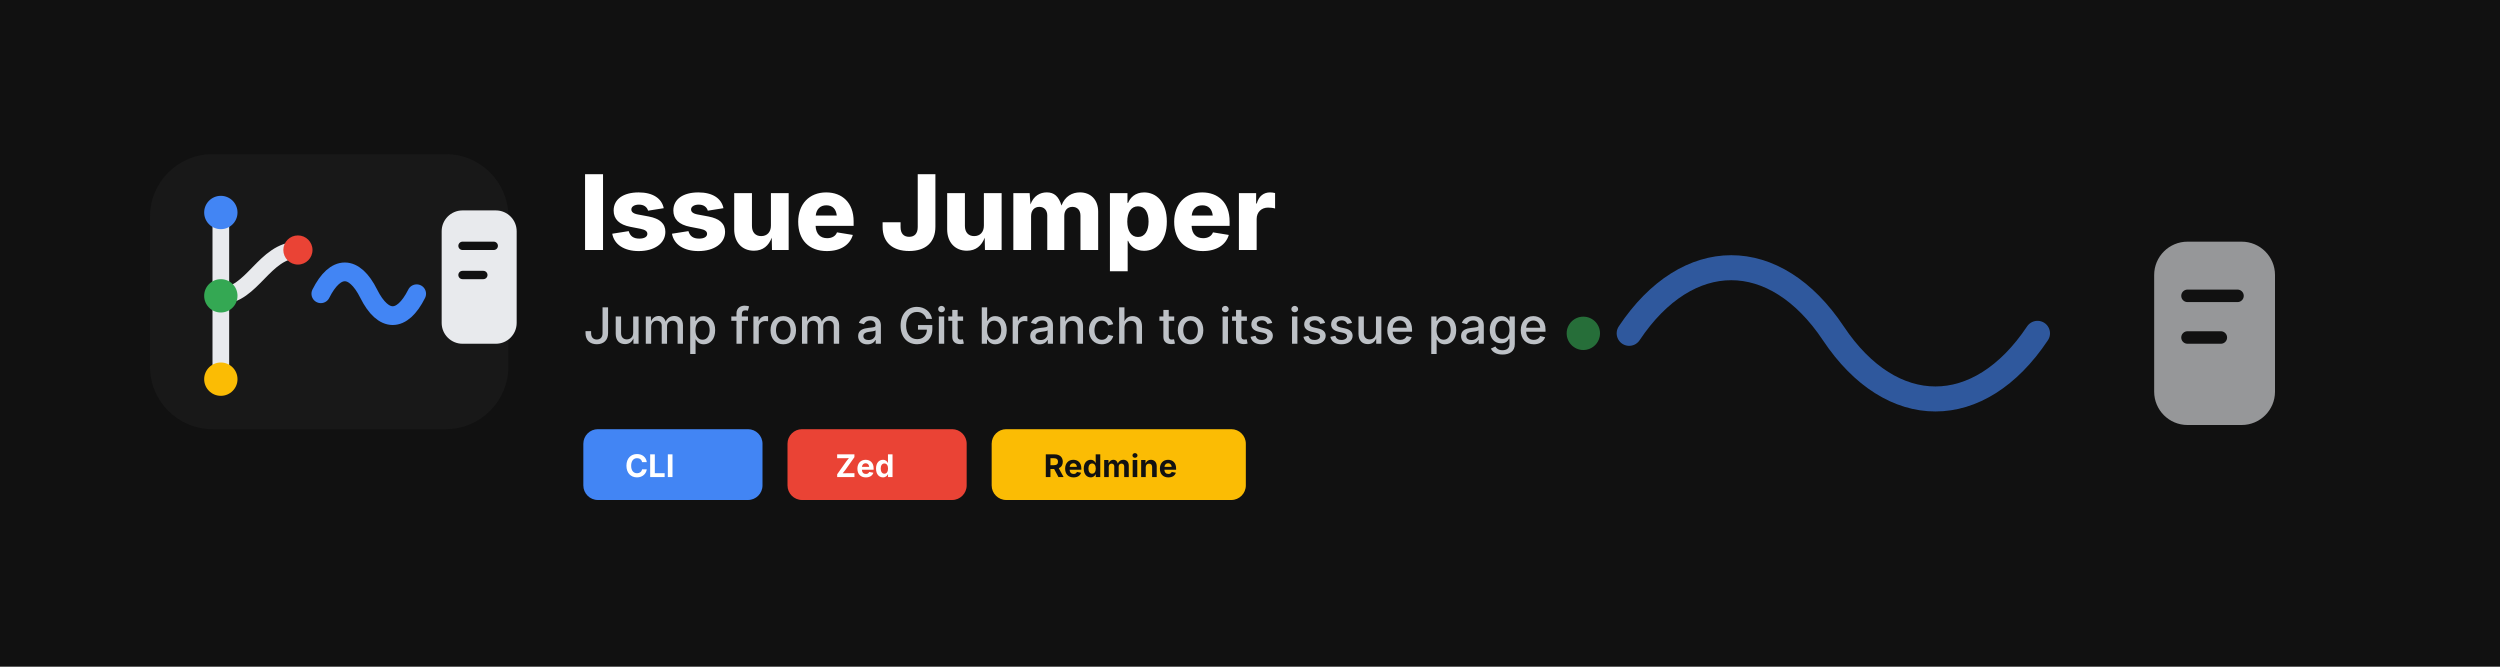
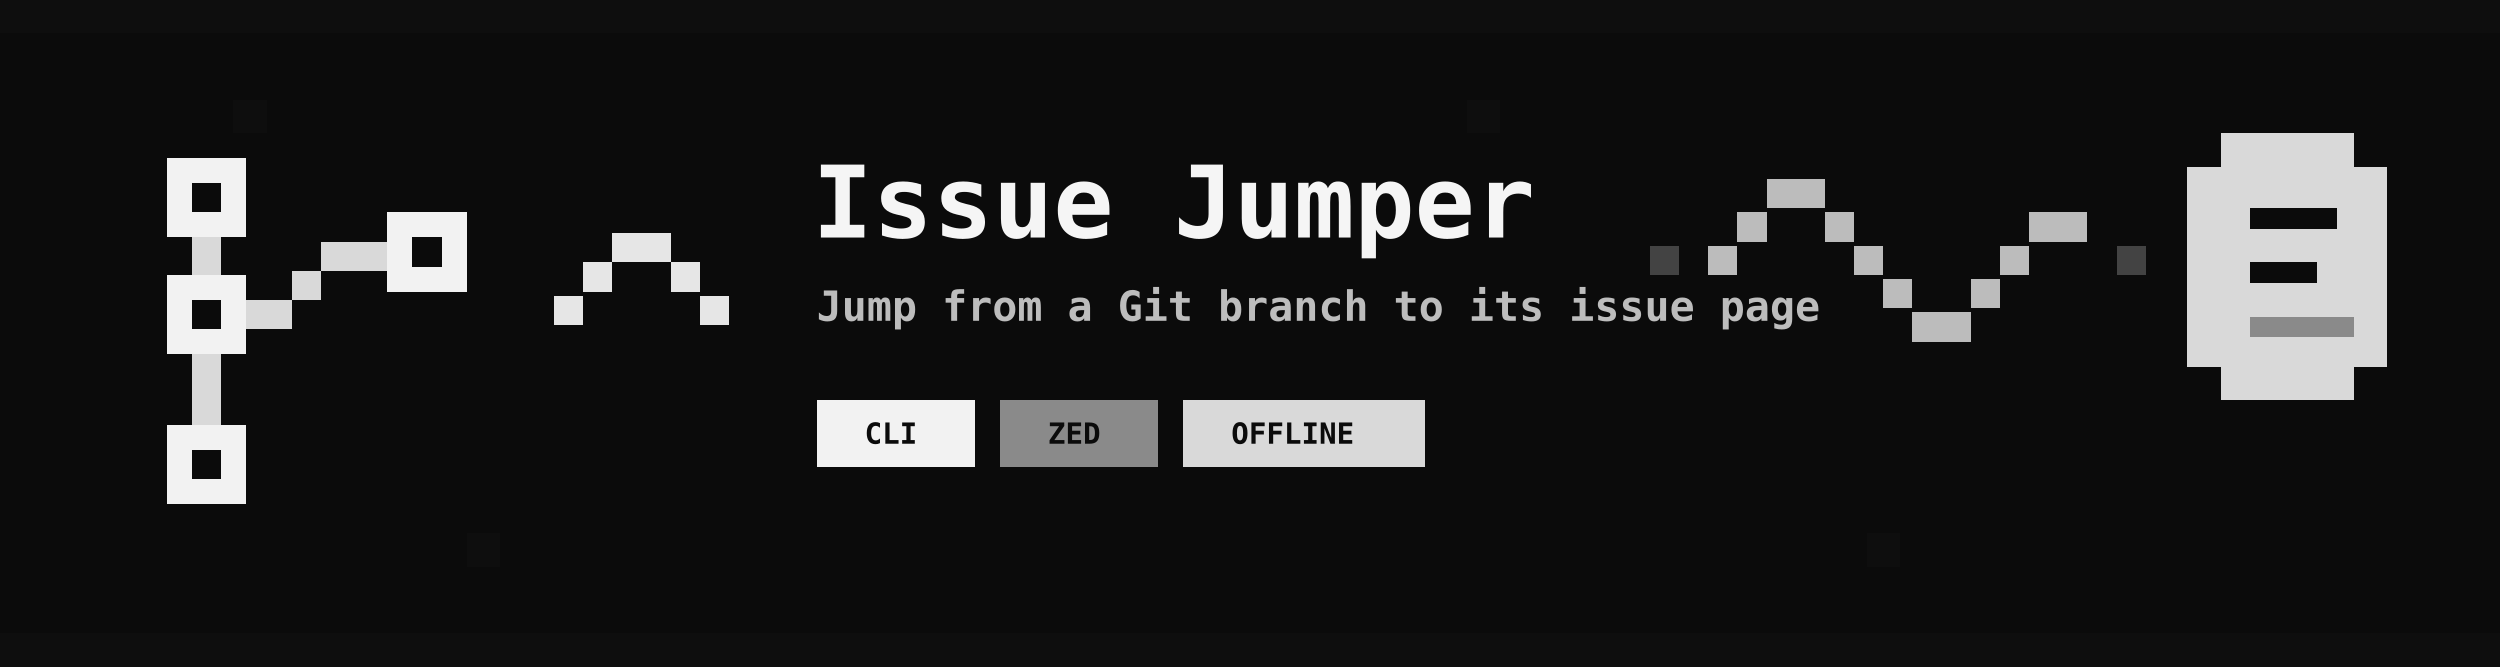
- <svg xmlns="http://www.w3.org/2000/svg" width="1200" height="320" viewBox="0 0 1200 320" role="img" aria-labelledby="title desc">
-   <rect width="1200" height="320" fill="#111111" />
-   <rect x="72" y="74" width="172" height="132" rx="30" fill="#181818" />
-   <path d="M106 102v80" fill="none" stroke="#E8EAED" stroke-width="8" stroke-linecap="round" />
-   <path d="M106 142c15 0 21-22 37-22" fill="none" stroke="#E8EAED" stroke-width="8" stroke-linecap="round" />
-   <circle cx="106" cy="102" r="8" fill="#4285F4" />
-   <circle cx="106" cy="142" r="8" fill="#34A853" />
-   <circle cx="106" cy="182" r="8" fill="#FBBC04" />
-   <circle cx="143" cy="120" r="7" fill="#EA4335" />
-   <path d="M154 141c7-14 16-14 23 0s16 14 23 0" fill="none" stroke="#4285F4" stroke-width="9" stroke-linecap="round" />
-   <rect x="212" y="101" width="36" height="64" rx="10" fill="#E8EAED" />
-   <path d="M222 118h15M222 132h10" stroke="#111111" stroke-width="4" stroke-linecap="round" />
-   <text x="278" y="120" fill="#FFFFFF" font-family="Inter, ui-sans-serif, system-ui, -apple-system, BlinkMacSystemFont, Segoe UI, sans-serif" font-size="50" font-weight="800">Issue Jumper</text>
-   <text x="280" y="165" fill="#BDC1C6" font-family="Inter, ui-sans-serif, system-ui, -apple-system, BlinkMacSystemFont, Segoe UI, sans-serif" font-size="24" font-weight="500">Jump from a Git branch to its issue page</text>
-   <rect x="280" y="206" width="86" height="34" rx="7" fill="#4285F4" />
-   <text x="300" y="229" fill="#FFFFFF" font-family="Inter, ui-sans-serif, system-ui, -apple-system, BlinkMacSystemFont, Segoe UI, sans-serif" font-size="15" font-weight="700">CLI</text>
-   <rect x="378" y="206" width="86" height="34" rx="7" fill="#EA4335" />
-   <text x="401" y="229" fill="#FFFFFF" font-family="Inter, ui-sans-serif, system-ui, -apple-system, BlinkMacSystemFont, Segoe UI, sans-serif" font-size="15" font-weight="700">Zed</text>
-   <rect x="476" y="206" width="122" height="34" rx="7" fill="#FBBC04" />
-   <text x="501" y="229" fill="#111111" font-family="Inter, ui-sans-serif, system-ui, -apple-system, BlinkMacSystemFont, Segoe UI, sans-serif" font-size="15" font-weight="700">Redmine</text>
-   <g opacity=".62">
-     <circle cx="760" cy="160" r="8" fill="#34A853" />
-     <path d="M782 160c28-42 70-42 98 0s70 42 98 0" fill="none" stroke="#4285F4" stroke-width="12" stroke-linecap="round" />
-     <rect x="1034" y="116" width="58" height="88" rx="16" fill="#E8EAED" />
-     <path d="M1050 142h24M1050 162h16" stroke="#111111" stroke-width="6" stroke-linecap="round" />
+ <svg xmlns="http://www.w3.org/2000/svg" width="1200" height="320" viewBox="0 0 1200 320" role="img" aria-labelledby="title desc" shape-rendering="crispEdges">
+   <rect width="1200" height="320" fill="#080808" />
+   <path d="M0 0h1200v320H0z" fill="#0B0B0B" />
+   <g opacity=".34" fill="#151515">
+     <rect x="0" y="0" width="1200" height="16" />
+     <rect x="0" y="304" width="1200" height="16" />
+     <rect x="112" y="48" width="16" height="16" />
+     <rect x="224" y="256" width="16" height="16" />
+     <rect x="704" y="48" width="16" height="16" />
+     <rect x="896" y="256" width="16" height="16" />
+     <rect x="1088" y="80" width="16" height="16" />
+   </g>
+   <g fill="#D9D9D9">
+     <rect x="92" y="88" width="14" height="128" />
+     <rect x="106" y="144" width="34" height="14" />
+     <rect x="140" y="130" width="14" height="14" />
+     <rect x="154" y="116" width="46" height="14" />
+   </g>
+   <g fill="#F2F2F2">
+     <rect x="80" y="76" width="38" height="38" />
+     <rect x="80" y="132" width="38" height="38" />
+     <rect x="80" y="204" width="38" height="38" />
+     <rect x="186" y="102" width="38" height="38" />
+   </g>
+   <g fill="#0B0B0B">
+     <rect x="92" y="88" width="14" height="14" />
+     <rect x="92" y="144" width="14" height="14" />
+     <rect x="92" y="216" width="14" height="14" />
+     <rect x="198" y="114" width="14" height="14" />
+   </g>
+   <g fill="#E6E6E6">
+     <rect x="266" y="142" width="14" height="14" />
+     <rect x="280" y="126" width="14" height="14" />
+     <rect x="294" y="112" width="14" height="14" />
+     <rect x="308" y="112" width="14" height="14" />
+     <rect x="322" y="126" width="14" height="14" />
+     <rect x="336" y="142" width="14" height="14" />
+   </g>
+   <text x="390" y="114" fill="#F5F5F5" font-family="ui-monospace, SFMono-Regular, Menlo, Consolas, monospace" font-size="48" font-weight="800">Issue Jumper</text>
+   <text x="392" y="154" fill="#BDBDBD" font-family="ui-monospace, SFMono-Regular, Menlo, Consolas, monospace" font-size="20" font-weight="600">Jump from a Git branch to its issue page</text>
+   <g font-family="ui-monospace, SFMono-Regular, Menlo, Consolas, monospace" font-size="14" font-weight="800">
+     <rect x="392" y="192" width="76" height="32" fill="#F2F2F2" />
+     <text x="415" y="213" fill="#0B0B0B">CLI</text>
+     <rect x="480" y="192" width="76" height="32" fill="#8A8A8A" />
+     <text x="503" y="213" fill="#0B0B0B">ZED</text>
+     <rect x="568" y="192" width="116" height="32" fill="#D9D9D9" />
+     <text x="591" y="213" fill="#0B0B0B">OFFLINE</text>
+   </g>
+   <g opacity=".9" fill="#CFCFCF">
+     <rect x="820" y="118" width="14" height="14" />
+     <rect x="834" y="102" width="14" height="14" />
+     <rect x="848" y="86" width="14" height="14" />
+     <rect x="862" y="86" width="14" height="14" />
+     <rect x="876" y="102" width="14" height="14" />
+     <rect x="890" y="118" width="14" height="14" />
+     <rect x="904" y="134" width="14" height="14" />
+     <rect x="918" y="150" width="14" height="14" />
+     <rect x="932" y="150" width="14" height="14" />
+     <rect x="946" y="134" width="14" height="14" />
+     <rect x="960" y="118" width="14" height="14" />
+     <rect x="974" y="102" width="14" height="14" />
+     <rect x="988" y="102" width="14" height="14" />
+   </g>
+   <g opacity=".56" fill="#6F6F6F">
+     <rect x="792" y="118" width="14" height="14" />
+     <rect x="1016" y="118" width="14" height="14" />
+   </g>
+   <g>
+     <rect x="1050" y="64" width="96" height="128" fill="#D9D9D9" />
+     <rect x="1050" y="64" width="16" height="16" fill="#0B0B0B" />
+     <rect x="1130" y="64" width="16" height="16" fill="#0B0B0B" />
+     <rect x="1050" y="176" width="16" height="16" fill="#0B0B0B" />
+     <rect x="1130" y="176" width="16" height="16" fill="#0B0B0B" />
+     <rect x="1080" y="100" width="42" height="10" fill="#0B0B0B" />
+     <rect x="1080" y="126" width="32" height="10" fill="#0B0B0B" />
+     <rect x="1080" y="152" width="50" height="10" fill="#8A8A8A" />
  </g>
</svg>
